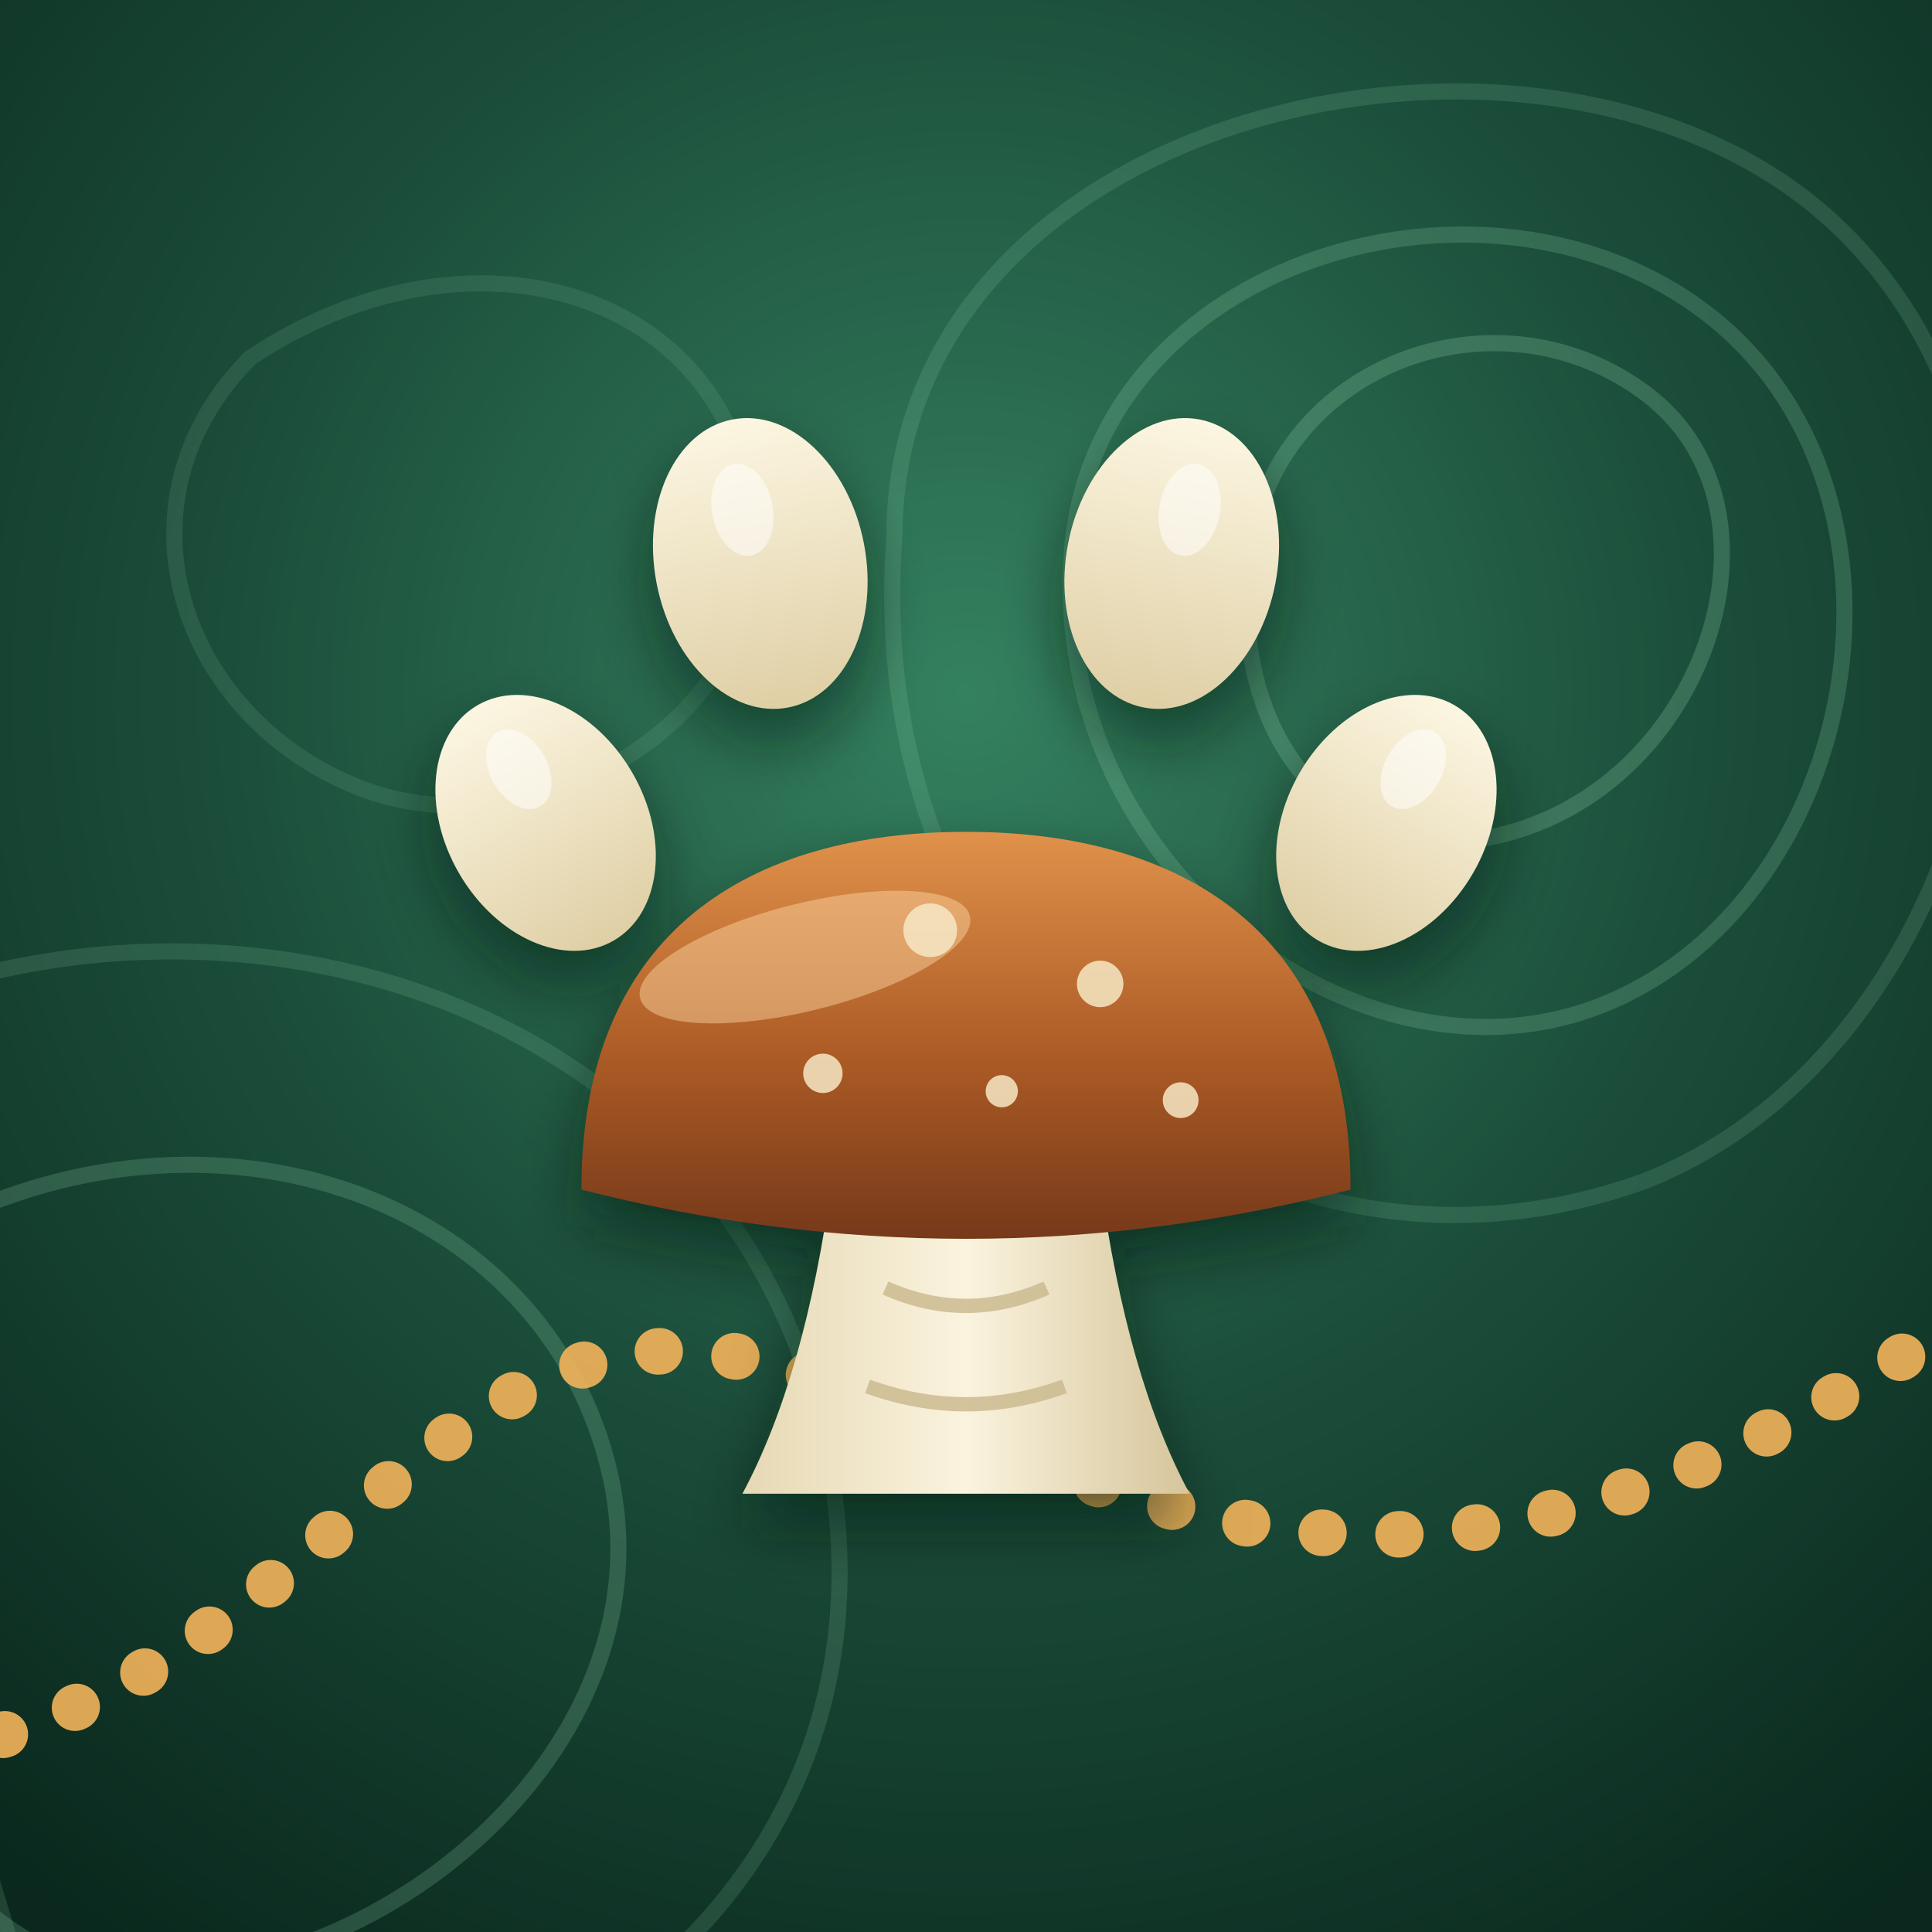
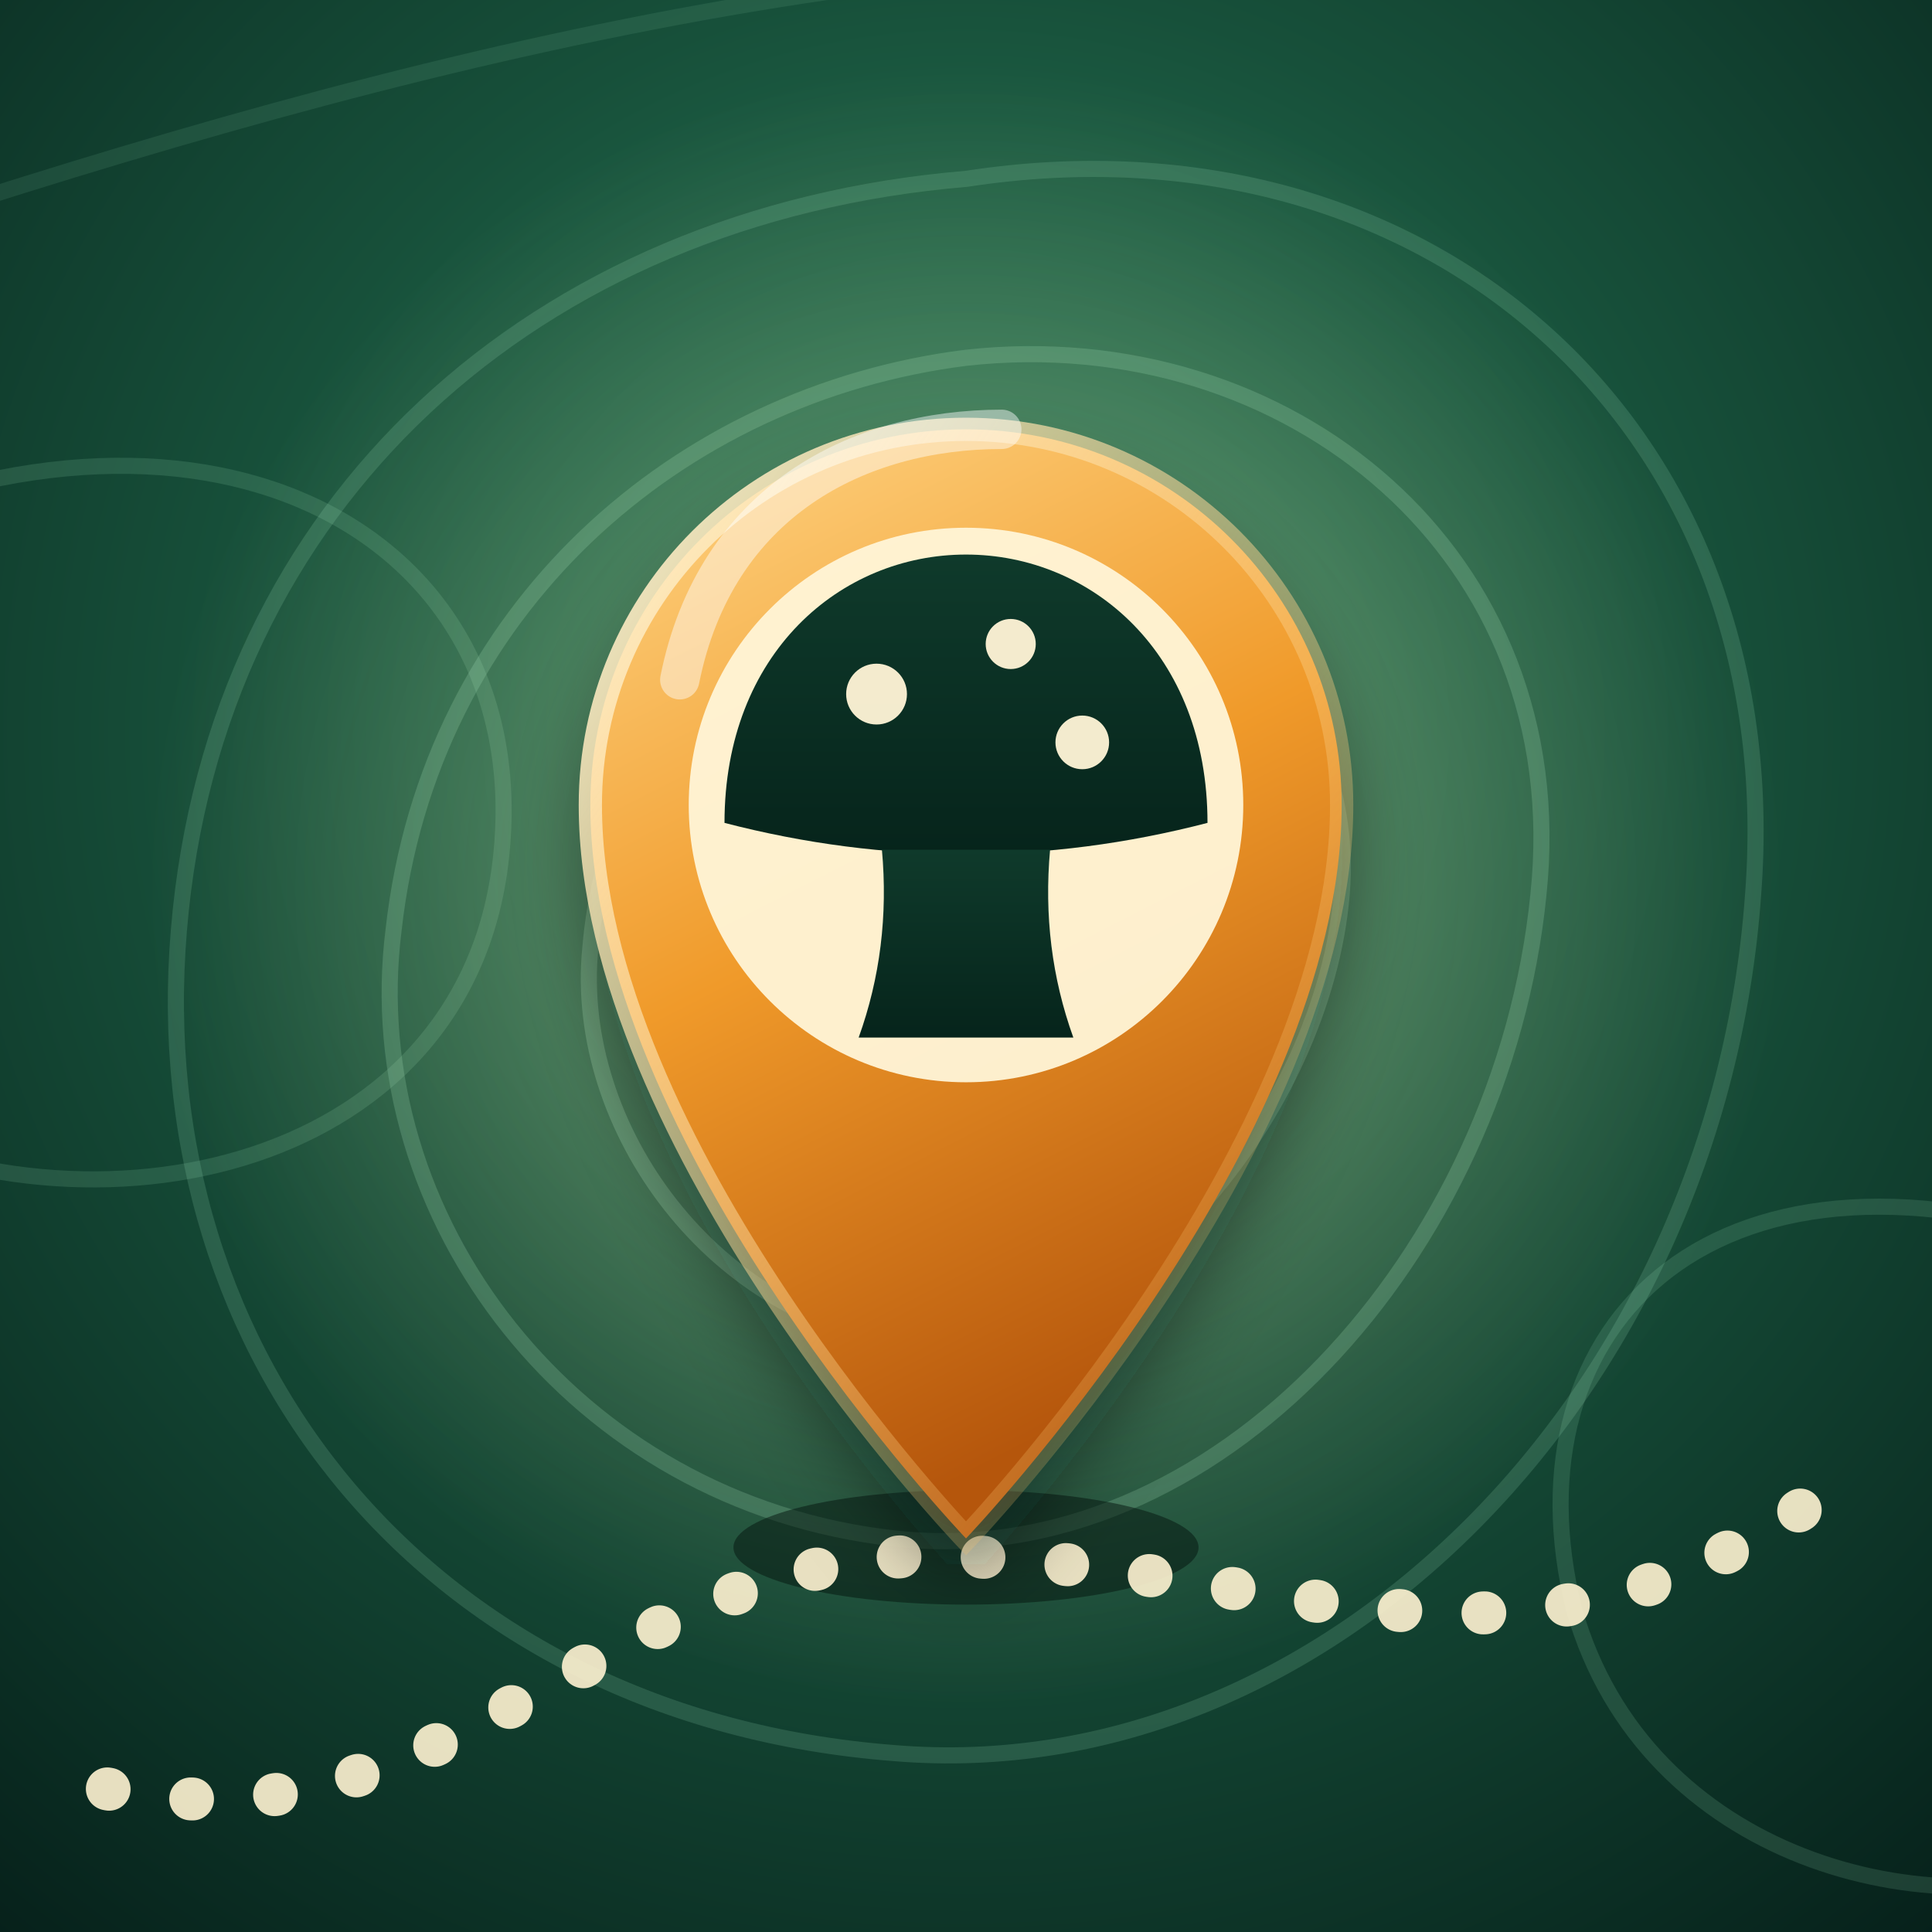
<svg xmlns="http://www.w3.org/2000/svg" width="108" height="108" viewBox="0 0 108 108">
  <defs>
-     <radialGradient id="bg" cx="50%" cy="36%" r="78%">
-       <stop offset="0" stop-color="#34815f" />
-       <stop offset=".5" stop-color="#1b4d3a" />
-       <stop offset="1" stop-color="#0a281d" />
+     <radialGradient id="bg" cx="50%" cy="38%" r="80%">
+       <stop offset="0" stop-color="#2f8a63" />
+       <stop offset=".48" stop-color="#17503a" />
+       <stop offset="1" stop-color="#06201a" />
+     </radialGradient>
+     <radialGradient id="glow" cx="50%" cy="46%" r="42%">
+       <stop offset="0" stop-color="#ffe2a8" stop-opacity=".38" />
+       <stop offset="1" stop-color="#ffe2a8" stop-opacity="0" />
    </radialGradient>
  </defs>
  <rect width="108" height="108" fill="url(#bg)" />
  <g>
-     <path d="M60 30 C62 14 84 8 96 18 C108 28 104 50 90 56 C76 62 58 48 60 30Z" stroke="#9fe0b8" stroke-opacity="0.2" stroke-width=".9" fill="none" />
-     <path d="M50 30 C50 6 86 -2 102 12 C118 26 112 58 92 66 C70 74 48 56 50 30Z" stroke="#9fe0b8" stroke-opacity="0.15" stroke-width=".9" fill="none" />
-     <path d="M70 30 C72 20 84 16 92 22 C100 28 96 42 86 46 C76 50 68 42 70 30Z" stroke="#9fe0b8" stroke-opacity="0.22" stroke-width=".9" fill="none" />
-     <path d="M-6 70 C10 60 30 66 34 82 C38 98 20 112 6 110 C-8 108 -14 82 -6 70Z" stroke="#9fe0b8" stroke-opacity="0.2" stroke-width=".9" fill="none" />
-     <path d="M-14 60 C8 46 40 54 46 80 C52 106 28 122 4 120Z" stroke="#9fe0b8" stroke-opacity="0.15" stroke-width=".9" fill="none" />
-     <path d="M14 20 C26 12 40 16 42 28 C44 40 30 48 20 44 C10 40 6 28 14 20Z" stroke="#9fe0b8" stroke-opacity="0.12" stroke-width=".9" fill="none" />
+     <path d="M54 10 C80 6 100 24 98 50 C96 78 74 100 50 98 C24 96 8 76 10 52 C12 28 30 12 54 10Z" stroke="#a8ecc4" stroke-opacity="0.16" stroke-width="0.9" fill="none" />
+     <path d="M54 20 C72 18 88 31 86 50 C84 70 68 88 50 86 C32 84 20 68 22 52 C24 34 38 22 54 20Z" stroke="#a8ecc4" stroke-opacity="0.2" stroke-width="0.9" fill="none" />
+     <path d="M54 30 C65 29 76 38 75 50 C74 62 63 76 51 75 C40 74 32 63 33 53 C34 41 43 31 54 30Z" stroke="#a8ecc4" stroke-opacity="0.26" stroke-width="0.9" fill="none" />
+     <path d="M-10 30 C12 20 30 30 28 48 C26 66 4 70 -10 62" stroke="#a8ecc4" stroke-opacity="0.14" stroke-width="0.9" fill="none" />
+     <path d="M118 70 C96 62 84 74 88 90 C92 104 108 108 118 104" stroke="#a8ecc4" stroke-opacity="0.14" stroke-width="0.9" fill="none" />
+     <path d="M-10 14 C20 4 50 -4 80 -2" stroke="#a8ecc4" stroke-opacity="0.1" stroke-width="0.9" fill="none" />
  </g>
-   <path d="M-4 98 C18 94 24 72 42 76 S76 98 112 72" fill="none" stroke="#f3b45a" stroke-width="2.6" stroke-linecap="round" stroke-dasharray="0.1 4.2" opacity=".9" />
+   <rect width="108" height="108" fill="url(#glow)" />
  <defs>
-     <linearGradient id="cap" x1="0" y1="0" x2="0" y2="1">
-       <stop offset="0" stop-color="#e0924b" />
-       <stop offset=".55" stop-color="#ac5b25" />
-       <stop offset="1" stop-color="#76391a" />
+     <linearGradient id="pin" x1="0" y1="0" x2="0.35" y2="1">
+       <stop offset="0" stop-color="#ffd788" />
+       <stop offset=".5" stop-color="#f09a2a" />
+       <stop offset="1" stop-color="#b5560c" />
    </linearGradient>
-     <linearGradient id="stem" x1="0" y1="0" x2="1" y2="0">
-       <stop offset="0" stop-color="#e6d8b4" />
-       <stop offset=".5" stop-color="#faf3de" />
-       <stop offset="1" stop-color="#d6c59b" />
+     <linearGradient id="rim" x1="0" y1="0" x2="1" y2="1">
+       <stop offset="0" stop-color="#fff3d2" />
+       <stop offset="1" stop-color="#f6b24c" stop-opacity="0" />
    </linearGradient>
-     <linearGradient id="toe" x1="0" y1="0" x2="0" y2="1">
-       <stop offset="0" stop-color="#fcf6e2" />
-       <stop offset="1" stop-color="#dfcfa5" />
+     <linearGradient id="mush" x1="0" y1="0" x2="0" y2="1">
+       <stop offset="0" stop-color="#0f3a2b" />
+       <stop offset="1" stop-color="#06241b" />
    </linearGradient>
+     <mask id="cut" maskUnits="userSpaceOnUse" x="0" y="0" width="108" height="108">
+       <rect width="108" height="108" fill="#fff" />
+       <g fill="#000">
+         <path d="M40.500 46 C40.500 36.500 47 31 54 31 S67.500 36.500 67.500 46 Q54 49.500 40.500 46Z" />
+         <path d="M49.300 47.500 H58.700 Q58.200 53 60 58 H48 Q49.800 53 49.300 47.500Z" />
+       </g>
+     </mask>
    <filter id="blur" x="-30%" y="-30%" width="160%" height="170%">
-       <feGaussianBlur stdDeviation="1.7" />
+       <feGaussianBlur stdDeviation="2.2" />
    </filter>
  </defs>
-   <g filter="url(#blur)" opacity=".55" transform="translate(0 1.8)" fill="#04150e">
-     <ellipse cx="30.5" cy="46" rx="5.6" ry="7.6" transform="rotate(-30 30.5 46)" fill="#04150e" />
-     <ellipse cx="42.5" cy="31.5" rx="5.9" ry="8.2" transform="rotate(-11 42.5 31.5)" fill="#04150e" />
-     <ellipse cx="65.5" cy="31.5" rx="5.9" ry="8.2" transform="rotate(11 65.5 31.5)" fill="#04150e" />
-     <ellipse cx="77.5" cy="46" rx="5.6" ry="7.6" transform="rotate(30 77.5 46)" fill="#04150e" />
-     <path d="M46.5 66 Q45 77 41.5 83.5 H66.500 Q63 77 61.500 66Z" fill="#04150e" />
-     <path d="M32.500 66.500 C32.500 52 42 46.500 54 46.500 S75.500 52 75.500 66.500 Q54 72 32.500 66.500Z" fill="#04150e" />
+   <ellipse cx="54" cy="86.500" rx="13" ry="3.200" fill="#04140e" opacity=".5" />
+   <path d="M6 100 C26 104 34 86 54 87 S86 96 104 82" fill="none" stroke="#fff3d2" stroke-width="2.4" stroke-linecap="round" stroke-dasharray="0.1 4.6" opacity=".9" />
+   <g filter="url(#blur)" opacity=".5" transform="translate(0 2.500)">
+     <path d="M54 86 C54 86 33 64 33 45 A21 21 0 1 1 75 45 C75 64 54 86 54 86Z" fill="#020c08" />
  </g>
-   <ellipse cx="30.5" cy="46" rx="5.6" ry="7.6" transform="rotate(-30 30.5 46)" fill="url(#toe)" />
-   <ellipse cx="42.5" cy="31.5" rx="5.9" ry="8.2" transform="rotate(-11 42.5 31.5)" fill="url(#toe)" />
-   <ellipse cx="65.5" cy="31.5" rx="5.9" ry="8.2" transform="rotate(11 65.5 31.5)" fill="url(#toe)" />
-   <ellipse cx="77.5" cy="46" rx="5.6" ry="7.6" transform="rotate(30 77.5 46)" fill="url(#toe)" />
-   <path d="M46.5 66 Q45 77 41.5 83.5 H66.500 Q63 77 61.500 66Z" fill="url(#stem)" />
-   <path d="M32.500 66.500 C32.500 52 42 46.500 54 46.500 S75.500 52 75.500 66.500 Q54 72 32.500 66.500Z" fill="url(#cap)" />
-   <ellipse cx="45" cy="53.500" rx="9.500" ry="3" transform="rotate(-14 45 53.500)" fill="#ffd9a6" opacity=".45" />
-   <g fill="#f6e7c4" opacity=".85">
-     <circle cx="52" cy="52" r="1.500" />
-     <circle cx="61.500" cy="55" r="1.300" />
-     <circle cx="46" cy="60" r="1.100" />
-     <circle cx="66" cy="61.500" r="1" />
-     <circle cx="56" cy="61" r=".9" />
+   <path d="M54 86 C54 86 33 64 33 45 A21 21 0 1 1 75 45 C75 64 54 86 54 86Z" fill="url(#pin)" />
+   <path d="M54 86 C54 86 33 64 33 45 A21 21 0 1 1 75 45 C75 64 54 86 54 86Z" fill="none" stroke="url(#rim)" stroke-width="1.300" />
+   <path d="M38 38 C40 28 48 24 56 24" fill="none" stroke="#fff" stroke-opacity=".45" stroke-width="2.200" stroke-linecap="round" />
+   <circle cx="54" cy="45" r="15.500" fill="#fff4d6" opacity=".95" />
+   <g fill="url(#mush)">
+     <path d="M40.500 46 C40.500 36.500 47 31 54 31 S67.500 36.500 67.500 46 Q54 49.500 40.500 46Z" />
+     <path d="M49.300 47.500 H58.700 Q58.200 53 60 58 H48 Q49.800 53 49.300 47.500Z" />
  </g>
-   <path d="M49.500 72 Q54 74 58.500 72 M48.500 77.500 Q54 79.500 59.500 77.500" stroke="#c9b88c" stroke-width=".8" fill="none" opacity=".8" />
-   <ellipse cx="29" cy="43" rx="1.600" ry="2.400" transform="rotate(-30 29 43)" fill="#fff" opacity=".5" />
-   <ellipse cx="41.500" cy="28.500" rx="1.700" ry="2.600" transform="rotate(-11 41.500 28.500)" fill="#fff" opacity=".5" />
-   <ellipse cx="66.500" cy="28.500" rx="1.700" ry="2.600" transform="rotate(11 66.500 28.500)" fill="#fff" opacity=".5" />
-   <ellipse cx="79" cy="43" rx="1.600" ry="2.400" transform="rotate(30 79 43)" fill="#fff" opacity=".5" />
+   <g fill="#fff4d6" opacity=".95">
+     <circle cx="49" cy="38.800" r="1.700" />
+     <circle cx="56.500" cy="36" r="1.400" />
+     <circle cx="60.500" cy="41.500" r="1.500" />
+   </g>
</svg>
